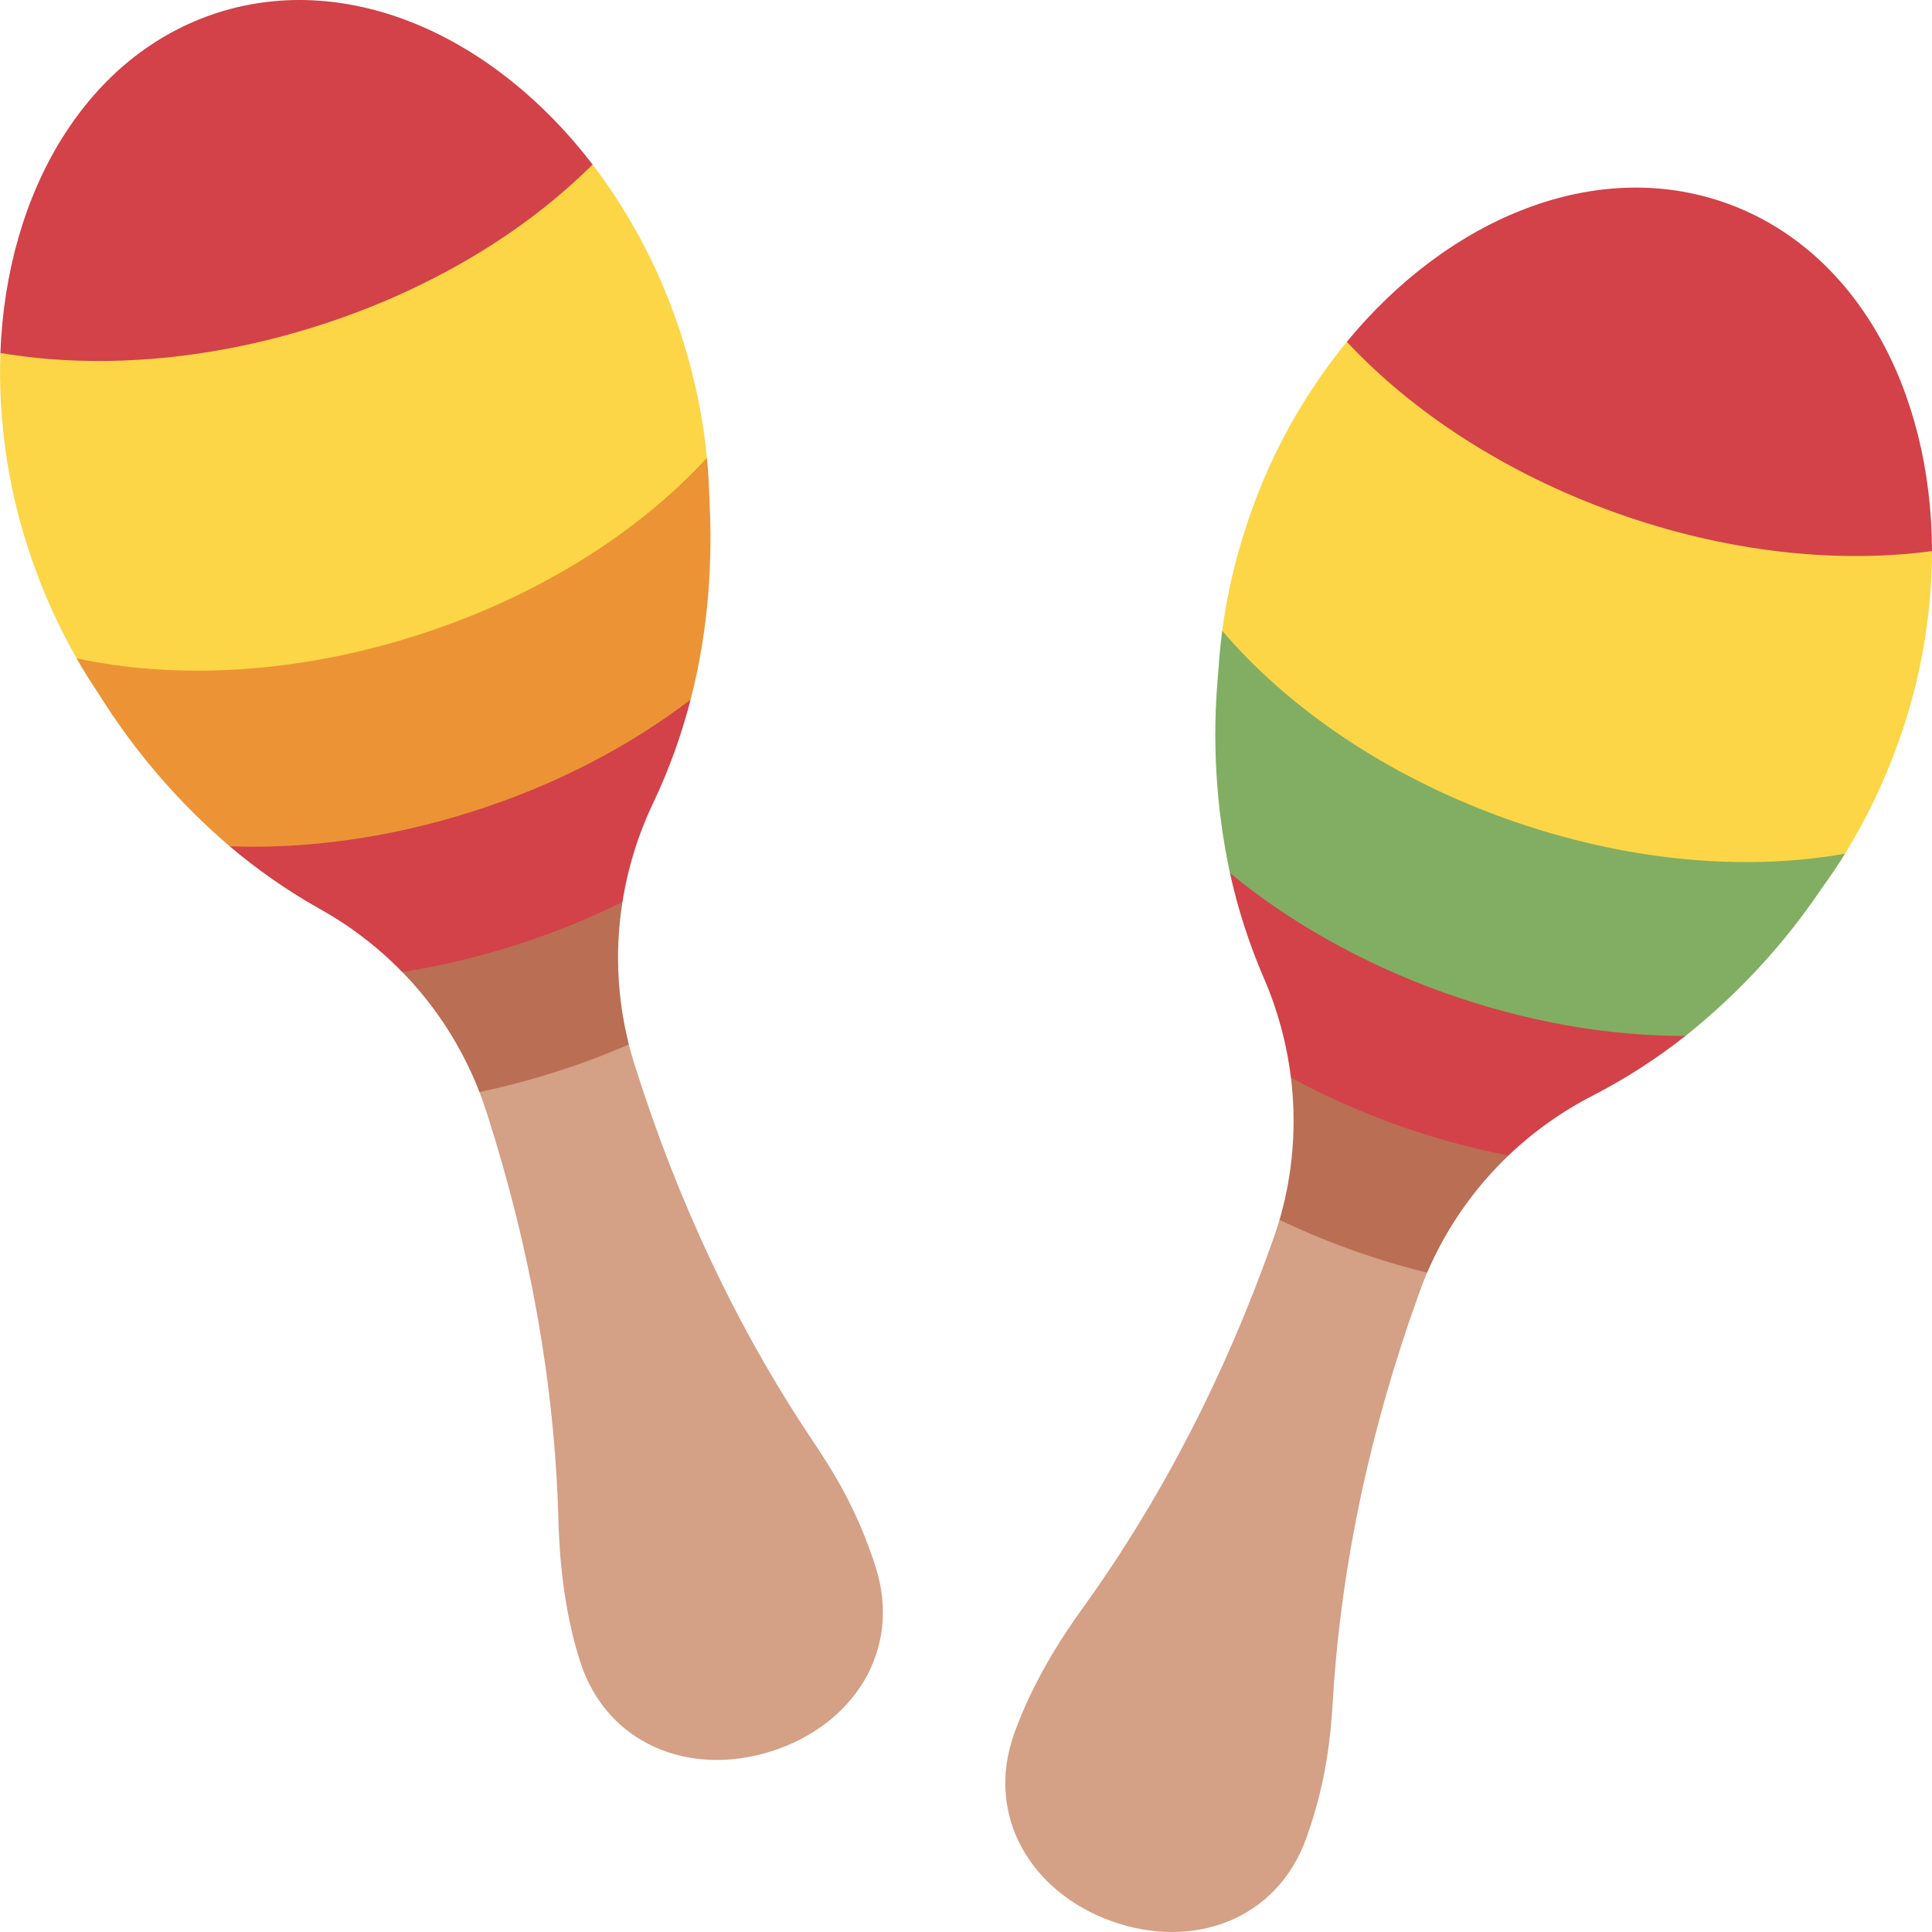
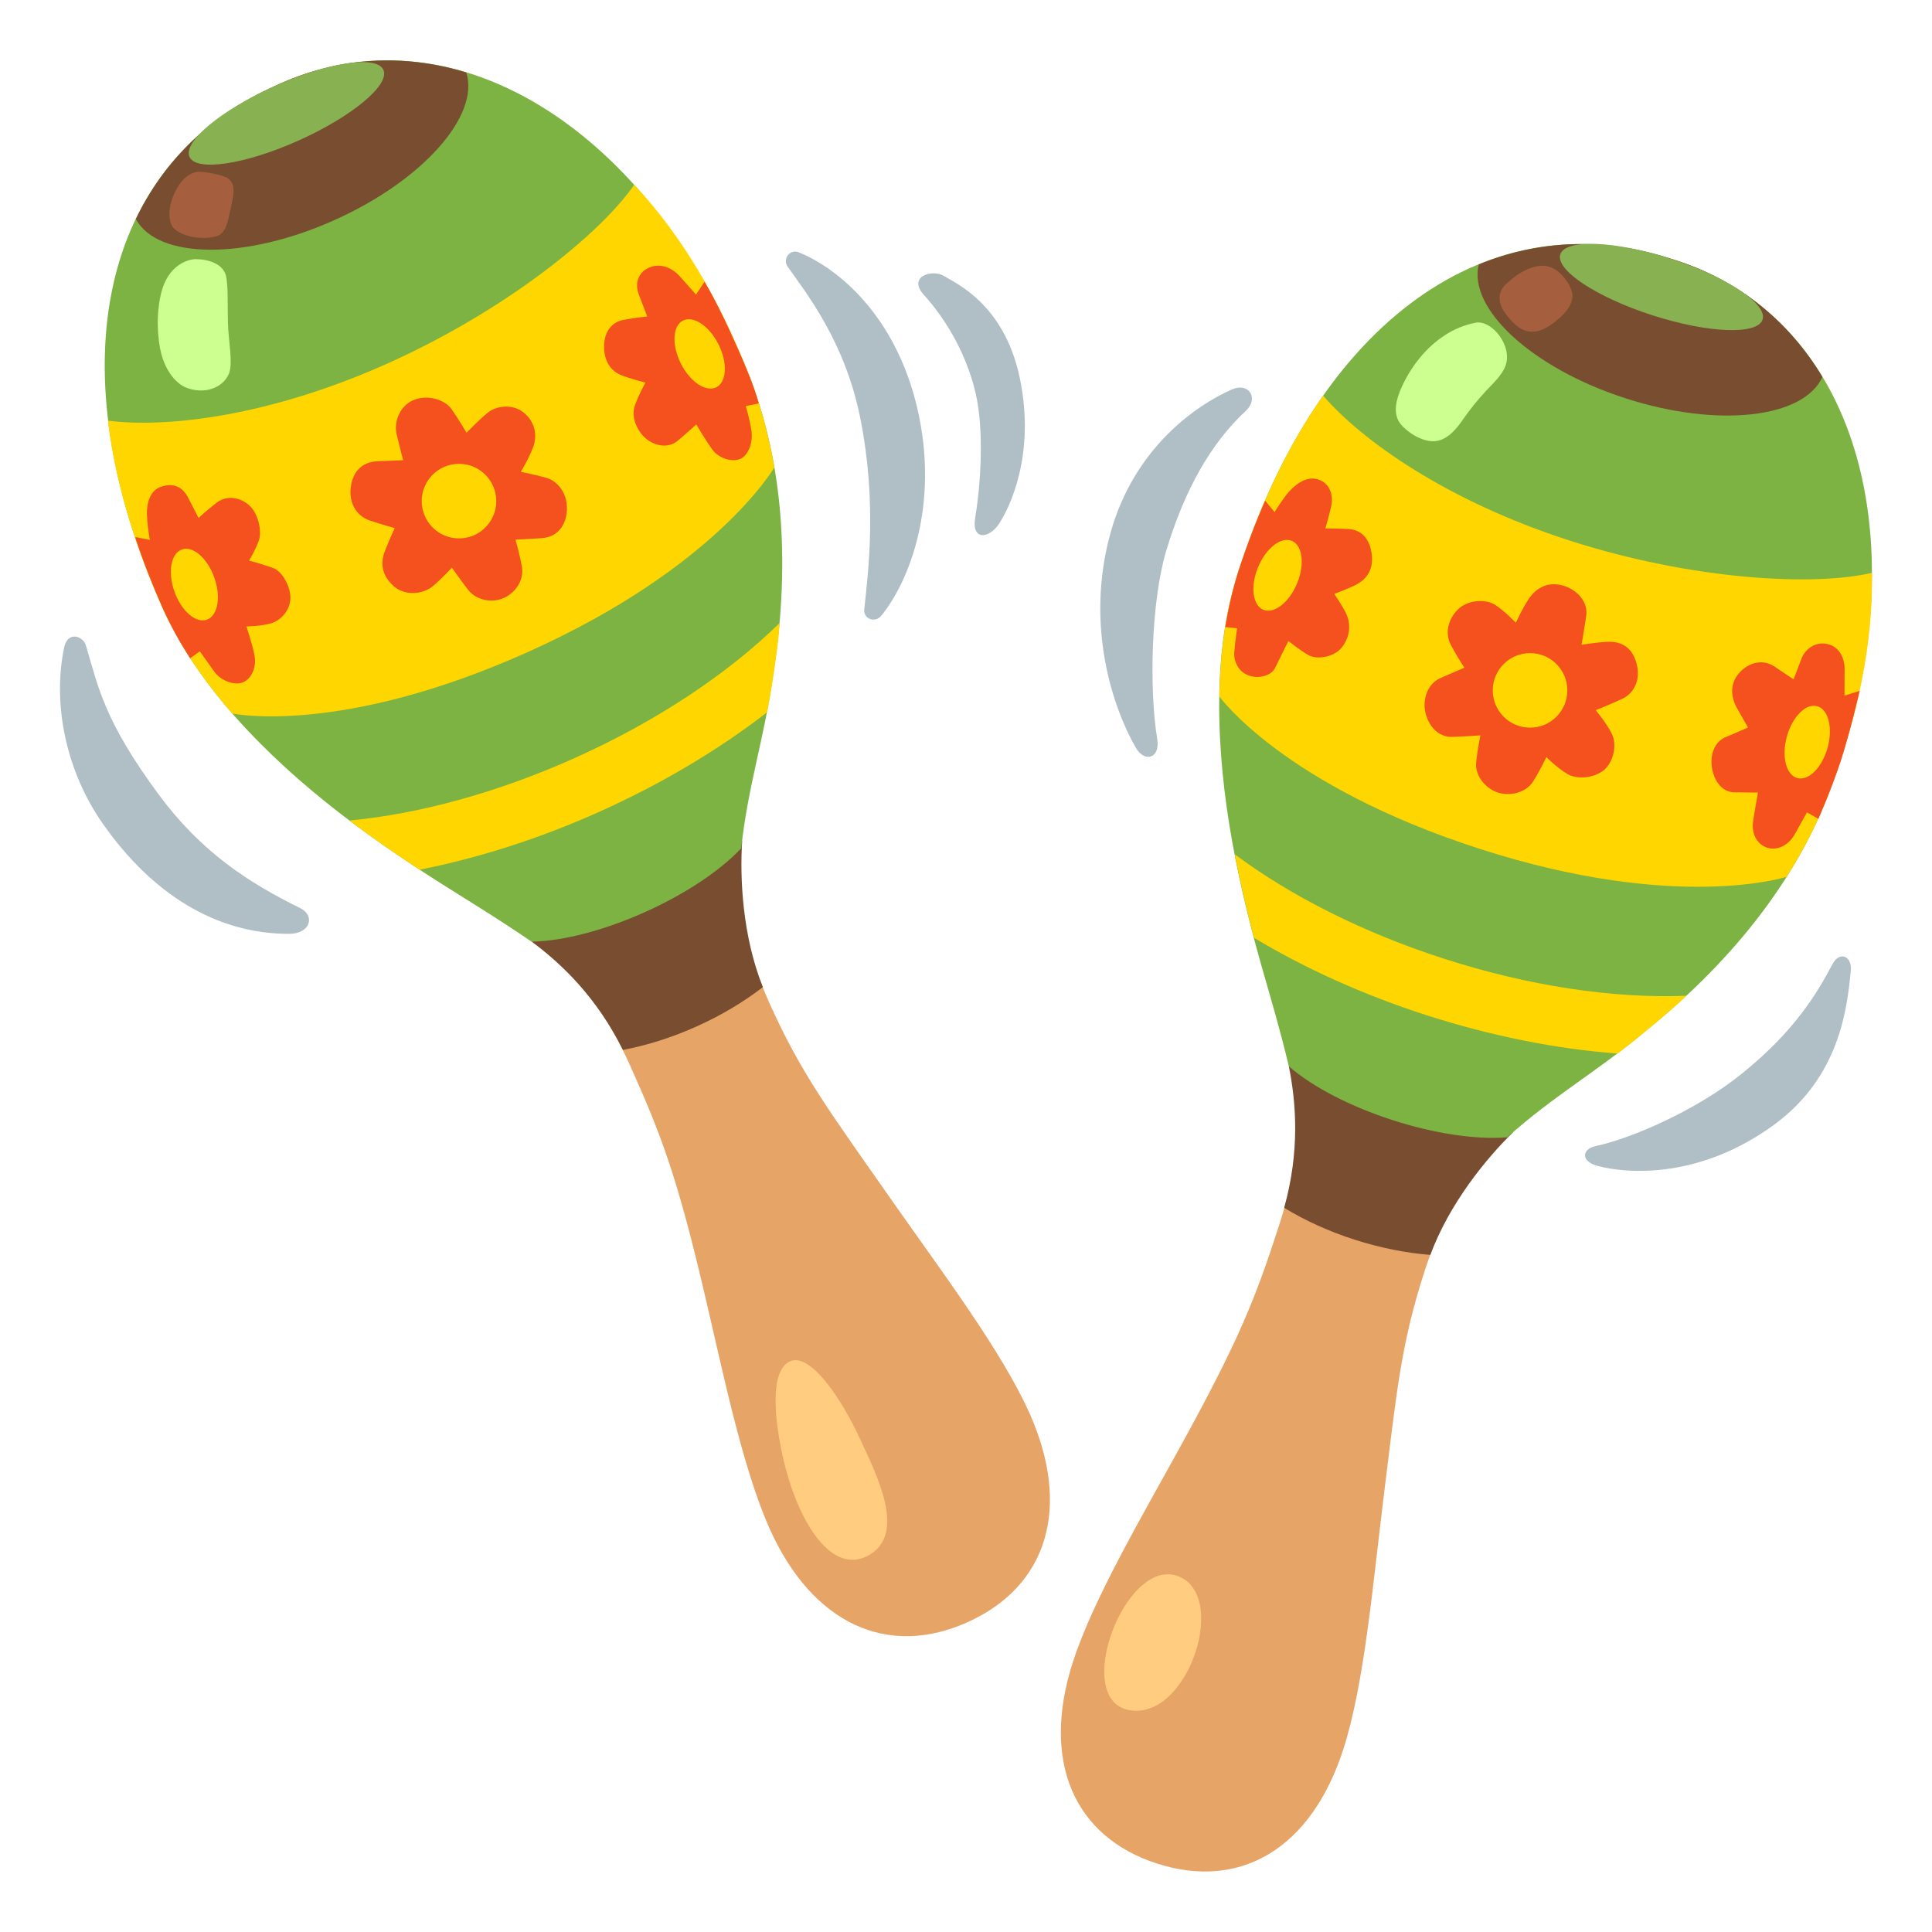
- <svg xmlns="http://www.w3.org/2000/svg" viewBox="0 0 36 36">
-   <defs>
-     <clipPath id="a" clipPathUnits="userSpaceOnUse">
-       <path d="M-35.367 13.848h36v-36h-36Z" />
-     </clipPath>
-     <clipPath id="b" clipPathUnits="userSpaceOnUse">
-       <path d="M-24.343 34.246h36v-36h-36Z" />
-     </clipPath>
-     <clipPath id="c" clipPathUnits="userSpaceOnUse">
-       <path d="M-36 10.269H0v-36h-36Z" />
-     </clipPath>
-     <clipPath id="d" clipPathUnits="userSpaceOnUse">
-       <path d="M-34.38 15.907h36v-36h-36Z" />
-     </clipPath>
-     <clipPath id="e" clipPathUnits="userSpaceOnUse">
-       <path d="M-31.406 19.303h36v-36h-36Z" />
-     </clipPath>
-     <clipPath id="f" clipPathUnits="userSpaceOnUse">
-       <path d="M-28.11 21.53h36v-36h-36Z" />
-     </clipPath>
-     <clipPath id="g" clipPathUnits="userSpaceOnUse">
-       <path d="M-12.71 6.294h36v-36h-36Z" />
-     </clipPath>
-     <clipPath id="h" clipPathUnits="userSpaceOnUse">
-       <path d="M-16.316 29.198h36v-36h-36Z" />
-     </clipPath>
-     <clipPath id="i" clipPathUnits="userSpaceOnUse">
-       <path d="M-11.042 3.065h36v-36h-36Z" />
-     </clipPath>
-     <clipPath id="j" clipPathUnits="userSpaceOnUse">
-       <path d="M-13.173 8.53h36v-36h-36Z" />
-     </clipPath>
-     <clipPath id="k" clipPathUnits="userSpaceOnUse">
-       <path d="M-12.869 13.034h36v-36h-36Z" />
-     </clipPath>
-     <clipPath id="l" clipPathUnits="userSpaceOnUse">
-       <path d="M-11.599 16.805h36v-36h-36Z" />
-     </clipPath>
-   </defs>
-   <path fill="#fcd646" d="M0 0a10.926 10.926 0 0 0-.987-2.058l-.001-.001c-1.379-1.093-5.157-1.888-7.379-1.093-2.222.794-4 3-4.227 5.246.098.732.276 1.477.54 2.217a10.562 10.562 0 0 0 1.783 3.168c1.904-.631 3.847.105 5.904-.631 2.058-.736 3-2 5-3.269A10.622 10.622 0 0 0 0 0" clip-path="url(#a)" transform="matrix(1 0 0 -1 35.367 13.848)" />
-   <path fill="#d4a086" d="M0 0c-.55-1.538-2.122-2.092-3.626-1.554-1.502.537-2.368 1.963-1.818 3.501.348.972.898 1.811 1.275 2.334 1.491 2.067 2.65 4.354 3.508 6.755l.036.101c.045.125.086.251.123.378 1.159.731 1.691.898 2.159.731.468-.168 0 0 .592-1.715a6.6 6.6 0 0 1-.145-.37l-.036-.101C1.209 7.659.654 5.156.496 2.612.456 1.969.394 1.102 0 0" clip-path="url(#b)" transform="matrix(1 0 0 -1 24.343 34.246)" />
-   <path fill="#d24248" d="M0 0c-1.778-.237-3.836-.021-5.895.715-2.056.736-3.785 1.875-5.009 3.185 1.922 2.334 4.664 3.444 7.073 2.583C-1.422 5.621-.007 3.024 0 0" clip-path="url(#c)" transform="matrix(1 0 0 -1 36 10.269)" />
-   <path fill="#82ae63" d="M0 0a10.36 10.36 0 0 0-.431-.64 12.303 12.303 0 0 0-2.543-2.757c-1.406-.696-3.867-.247-5.406.304-1.538.55-2 1-3.082 2.732a12.312 12.312 0 0 0-.217 3.745c.015.255.039.511.073.769C-10.373 2.709-8.535 1.445-6.314.65-4.091-.145-1.869-.333 0 0" clip-path="url(#d)" transform="matrix(1 0 0 -1 34.38 15.907)" />
-   <path fill="#d24248" d="M0 0a10.735 10.735 0 0 0-1.724-1.11 6.727 6.727 0 0 1-1.573-1.117c-2.109 0-1.41-.72-2.109-.47-.697.25-1.013.987-1.946 1.92a6.698 6.698 0 0 1-.507 1.861 10.78 10.78 0 0 0-.629 1.952c1.096-.904 2.45-1.679 3.989-2.229C-2.961.256-1.422-.003 0 0" clip-path="url(#e)" transform="matrix(1 0 0 -1 31.406 19.303)" />
-   <path fill="#ba6e54" d="M0 0a6.63 6.63 0 0 1-1.517-2.184 14.314 14.314 0 0 0-2.751.984c.252.865.32 1.766.213 2.651.614-.334 1.274-.63 1.971-.88C-1.385.321-.688.132 0 0" clip-path="url(#f)" transform="matrix(1 0 0 -1 28.11 21.53)" />
-   <path fill="#fcd646" d="M0 0c.239-.75.391-1.499.463-2.235v-.001C.029-3.942-2.492-6.865-4.741-7.581c-2.248-.716-5-.041-6.542 1.608a10.935 10.935 0 0 0-.916 2.091 10.586 10.586 0 0 0-.504 3.599c1.897.653 2.996 2.416 5.077 3.079 2.083.663 3.599.229 5.958.433A10.592 10.592 0 0 0 0 0" clip-path="url(#g)" transform="matrix(1 0 0 -1 12.71 6.294)" />
-   <path fill="#d4a086" d="M0 0c.496-1.557-.419-2.95-1.94-3.434s-3.074.124-3.569 1.681C-5.822-.77-5.893.23-5.911.875c-.068 2.548-.534 5.069-1.307 7.499l-.033.102c-.04.127-.084.252-.132.375.478 1.284.8 1.739 1.273 1.89.474.151 0 0 1.511-1.003.033-.129.069-.256.109-.383l.033-.103c.773-2.429 1.85-4.756 3.267-6.875C-.832 1.841-.355 1.115 0 0" clip-path="url(#h)" transform="matrix(1 0 0 -1 16.316 29.198)" />
-   <path fill="#d24248" d="M0 0c-1.27-1.267-3.037-2.343-5.12-3.006-2.082-.663-4.147-.806-5.915-.506.113 3.022 1.62 5.567 4.057 6.343C-4.54 3.607-1.84 2.4 0 0" clip-path="url(#i)" transform="matrix(1 0 0 -1 11.042 3.065)" />
-   <path fill="#ec9435" d="M0 0c.024-.258.04-.516.046-.77.059-1.085 0-2.378-.35-3.734C-1-5.911-3.229-7.046-4.786-7.542c-1.557-.495-2.197-.417-4.109.304a12.287 12.287 0 0 0-2.443 2.845c-.143.212-.279.43-.409.656 1.857-.4 4.084-.291 6.332.425C-3.165-2.596-1.284-1.398 0 0" clip-path="url(#j)" transform="matrix(1 0 0 -1 13.173 8.53)" />
-   <path fill="#d24248" d="M0 0a10.72 10.72 0 0 0-.698-1.928A6.694 6.694 0 0 1-1.27-3.77c-1.677-1.279-.686-1.428-1.393-1.653-.705-.224-1.404.171-2.712.347a6.693 6.693 0 0 1-1.531 1.172c-.624.35-1.184.747-1.684 1.17 1.42-.054 2.966.151 4.523.647C-2.51-1.592-1.129-.865 0 0" clip-path="url(#k)" transform="matrix(1 0 0 -1 12.869 13.035)" />
-   <path fill="#ba6e54" d="M0 0a6.594 6.594 0 0 1 .119-2.656 13.854 13.854 0 0 0-1.371-.514 14.2 14.2 0 0 0-1.414-.373 6.617 6.617 0 0 1-1.438 2.237c.691.107 1.395.272 2.101.497C-1.296-.584-.627-.312 0 0" clip-path="url(#l)" transform="matrix(1 0 0 -1 11.599 16.805)" />
+ <svg xmlns="http://www.w3.org/2000/svg" version="1.1" id="Layer_3" x="0px" y="0px" viewBox="0 0 128 128" style="enable-background:new 0 0 128 128;" xml:space="preserve">
+   <g>
+     <path style="fill:#E6A467;" d="M85.87,74.39c0.04,1.89-0.24,4.05-1.1,6.71c-1.59,4.93-2.67,7.61-6.3,14.25   c-2.69,4.92-6.02,10.52-7.39,14.77c-2.12,6.58,0.08,11.58,5.59,13.35c5.51,1.77,10.21-1,12.33-7.58   c1.37-4.25,1.94-10.74,2.62-16.31c0.93-7.51,1.18-10.46,2.77-15.39c0.72-2.22,1.63-4.02,2.63-5.51L85.87,74.39z" />
+     <path style="fill:#E6A467;" d="M68.19,93.59c-1.83-4.07-5.75-9.28-8.97-13.87c-4.34-6.2-6.13-8.56-8.25-13.28   c-0.76-1.69-1.24-3.25-1.54-4.72l-10.29,4.4c0.91,1.18,1.78,2.62,2.6,4.46c2.12,4.72,3.12,7.44,4.86,14.8   c1.29,5.46,2.57,11.84,4.4,15.92c2.83,6.3,7.82,8.55,13.09,6.18C69.38,105.11,71.02,99.89,68.19,93.59z" />
+     <path style="fill:#784D30;" d="M49.17,55.72c-0.16,2.48,0.02,6.29,1.37,9.68c-1.24,0.96-2.73,1.86-4.4,2.61   c-1.67,0.75-3.33,1.26-4.87,1.55c-1.73-3.47-4.04-5.69-6.04-7.17C36.69,60.83,47.05,55.78,49.17,55.72z" />
+     <path style="fill:#7CB342;" d="M49.47,24.47c2.63,6.43,2.82,13.58,1.73,20.37c-0.54,3.98-1.66,7.27-2.09,11.36   c-3,3.18-9.53,6.1-13.89,6.19c-2.19-1.5-3.42-2.23-5.94-3.82l0,0c-5.28-3.34-10.4-7.13-14.44-11.94c-1.6-1.92-3-4.01-4.04-6.29   C3.6,24.28,6.7,10.87,18.18,5.71C29.91,0.17,43.03,8.49,49.47,24.47z" />
+     <path style="fill:#784D30;" d="M30.89,4.8c0.92,2.85-2.88,7.16-8.73,9.78c-5.92,2.66-11.73,2.6-13.16-0.07   c1.86-3.87,4.95-6.89,9.18-8.79C22.36,3.74,26.72,3.53,30.89,4.8z" />
+     <path style="fill:#FFD600;" d="M27.8,57.62c-1.58-1.03-3.14-2.11-4.65-3.26c4.64-0.43,9.87-1.87,14.93-4.14   c5.35-2.4,10.1-5.54,13.57-8.94c-0.07,1.57-0.65,5.11-0.83,5.91c-3.22,2.5-7.03,4.76-11.13,6.6C35.77,55.55,31.7,56.85,27.8,57.62z   " />
+     <ellipse transform="matrix(0.9123 -0.4095 0.4095 0.9123 -1.4122 8.4323)" style="fill:#88B151;" cx="18.98" cy="7.51" rx="7.04" ry="1.97" />
+     <path style="fill:#FFD600;" d="M7.15,27.87c3.9,0.5,10.73-0.29,18.55-3.8c7.8-3.5,14.08-8.58,16.32-11.83   c3.2,3.41,5.61,7.64,7.45,12.22c0.86,2.11,1.45,4.29,1.83,6.51c0,0-3.81,6.61-16.31,12.22s-19.6,4.08-19.6,4.08   c-0.19-0.21-0.38-0.43-0.56-0.65c-1.6-1.92-3-4.01-4.04-6.29C8.95,36.19,7.64,31.99,7.15,27.87z" />
+     <path style="fill:#F4511E;" d="M25.01,30.56c0.84-0.03,1.7-0.07,1.7-0.07s-0.18-0.67-0.42-1.66s0.29-1.96,1.05-2.3   c0.92-0.42,2.12-0.08,2.58,0.58c0.46,0.66,0.99,1.56,0.99,1.56s0.78-0.81,1.38-1.31c0.6-0.5,1.64-0.58,2.32-0.09   c0.68,0.49,1.1,1.39,0.68,2.44c-0.33,0.83-0.79,1.55-0.79,1.55s1.29,0.26,1.82,0.44c0.54,0.19,1.27,0.87,1.24,2.05   c-0.02,0.86-0.48,1.81-1.64,1.9c-0.77,0.06-1.77,0.1-1.77,0.1s0.26,0.88,0.42,1.76c0.16,0.88-0.33,1.59-0.95,1.98   c-0.8,0.51-2,0.37-2.62-0.43c-0.48-0.62-1.06-1.45-1.06-1.45s-0.73,0.78-1.23,1.2c-0.73,0.62-1.93,0.65-2.63,0.02   c-0.58-0.52-0.97-1.26-0.6-2.26c0.26-0.7,0.67-1.58,0.67-1.58s-0.89-0.25-1.66-0.51c-0.94-0.32-1.4-1.25-1.24-2.27   C23.4,31.22,24,30.6,25.01,30.56z" />
+     <path style="fill:#F4511E;" d="M8.96,35.61C8.98,35.6,9,35.59,9.03,35.59l0.9,0.18c0,0-0.14-0.66-0.19-1.6s0.27-1.68,0.87-1.9   c0.88-0.32,1.48-0.01,1.84,0.68s0.71,1.37,0.71,1.37s0.5-0.49,1.2-1.02c0.7-0.53,1.61-0.35,2.21,0.24c0.52,0.5,0.8,1.62,0.58,2.26   s-0.65,1.34-0.65,1.34s0.97,0.26,1.59,0.49c0.62,0.23,1.15,1.22,1.15,1.97c0,0.8-0.6,1.5-1.29,1.7c-0.7,0.2-1.63,0.2-1.63,0.2   s0.38,1.1,0.54,1.91s-0.22,1.58-0.77,1.8c-0.55,0.22-1.46-0.1-1.9-0.72s-0.95-1.34-0.95-1.34s-0.63,0.45-0.64,0.46   c-0.68-1.04-1.28-2.13-1.8-3.27C10.09,38.73,9.47,37.15,8.96,35.61z" />
+     <path style="fill:#F4511E;" d="M46.68,18.66l-0.57,0.86c0,0-0.38-0.45-1.07-1.21c-0.69-0.76-1.55-0.88-2.21-0.49   c-0.49,0.28-0.81,0.92-0.5,1.71c0.27,0.69,0.55,1.44,0.55,1.44s-0.74,0.07-1.56,0.22c-0.83,0.15-1.23,0.81-1.29,1.56   c-0.06,0.79,0.19,1.74,1.14,2.11c0.61,0.24,1.59,0.49,1.59,0.49s-0.44,0.79-0.7,1.52c-0.26,0.73,0.12,1.61,0.65,2.11   c0.6,0.57,1.56,0.76,2.19,0.22c0.64-0.54,1.23-1.08,1.23-1.08s0.62,1.06,1.07,1.67c0.45,0.62,1.44,0.9,1.98,0.54   c0.46-0.31,0.72-1.11,0.6-1.83c-0.11-0.72-0.37-1.6-0.37-1.6s0.85-0.16,0.86-0.17c-0.33-1.2-0.84-2.38-1.34-3.52   C48.23,21.61,47.5,20.07,46.68,18.66z" />
+     <path style="fill:#CCFF90;" d="M14.97,18.27c0.16,0.66,0.1,2.07,0.13,3.08c0.03,1.22,0.35,2.72,0.07,3.4   c-0.35,0.86-1.47,1.4-2.73,0.97c-0.95-0.32-1.53-1.42-1.75-2.26c-0.26-0.99-0.37-2.64,0-4.09c0.45-1.78,1.73-2.21,2.3-2.2   C13.86,17.18,14.78,17.5,14.97,18.27z" />
+     <path style="fill:#A65F3E;" d="M15.1,11.81c0.44,0.37,0.47,0.77,0.21,1.87c-0.19,0.79-0.26,1.73-0.92,1.95   c-1.03,0.35-2.65-0.02-3-0.68c-0.32-0.61-0.13-1.51,0.16-2.13c0.42-0.91,0.9-1.28,1.4-1.41C13.4,11.29,14.88,11.63,15.1,11.81z" />
+     <circle style="fill:#FFD600;" cx="30.41" cy="33.2" r="2.47" />
+     <ellipse transform="matrix(0.9419 -0.3358 0.3358 0.9419 -12.2594 6.5749)" style="fill:#FFD600;" cx="12.88" cy="38.73" rx="1.4" ry="2.47" />
+     <ellipse transform="matrix(0.8949 -0.4464 0.4464 0.8949 -5.5922 23.1529)" style="fill:#FFD600;" cx="46.35" cy="23.45" rx="1.4" ry="2.47" />
+     <path style="fill:#784D30;" d="M100.23,75.03c-1.78,1.74-4.19,4.69-5.47,8.11c-1.56-0.12-3.27-0.45-5.02-1.01   c-1.74-0.56-3.32-1.29-4.66-2.11c1.04-3.74,0.8-6.93,0.31-9.37C87.53,70.47,98.61,73.66,100.23,75.03z" />
+     <path style="fill:#7CB342;" d="M121.37,52.02c-2.36,6.54-7,11.98-12.35,16.29c-3.07,2.59-6.1,4.29-9.16,7.04   c-4.36,0.35-11.17-1.85-14.47-4.7c-0.62-2.58-1.04-3.95-1.86-6.82l0,0c-1.69-6.02-2.95-12.26-2.73-18.54   c0.09-2.5,0.46-4.99,1.22-7.38c5.4-16.76,16.68-24.64,28.66-20.78C123.11,20.88,127.29,35.84,121.37,52.02z" />
+     <path style="fill:#784D30;" d="M120.74,24.97c-1.23,2.74-6.94,3.39-13.04,1.42c-6.17-1.99-10.45-5.92-9.73-8.87   c3.97-1.63,8.29-1.81,12.71-0.38C115.11,18.47,118.49,21.24,120.74,24.97z" />
+     <path style="fill:#FFD600;" d="M83.08,62.13c-0.48-1.83-0.92-3.67-1.27-5.53c3.73,2.79,8.58,5.22,13.87,6.92   c5.58,1.8,11.21,2.65,16.06,2.45c-0.88,0.81-1.78,1.6-2.71,2.35c-0.62,0.53-1.24,1.01-1.86,1.48c-4.07-0.3-8.41-1.17-12.69-2.55   C90.38,65.93,86.49,64.18,83.08,62.13z" />
+     <ellipse transform="matrix(0.3067 -0.9518 0.9518 0.3067 58.2197 117.9555)" style="fill:#88B151;" cx="110.08" cy="19.01" rx="1.97" ry="7.04" />
+     <path style="fill:#FFD600;" d="M87.66,26.21c2.57,2.98,8.17,6.97,16.32,9.6c8.13,2.62,16.21,3.05,20.04,2.14   c0.09,4.68-0.95,9.43-2.65,14.07c-0.77,2.14-1.79,4.16-3,6.07c0,0-7.25,2.36-20.3-1.84S80.79,46.15,80.79,46.15   c0-0.29,0.01-0.57,0.02-0.86c0.09-2.5,0.46-4.99,1.22-7.38C83.42,33.6,85.27,29.59,87.66,26.21z" />
+     <path style="fill:#F4511E;" d="M99.05,40.07c0.65,0.42,1.38,1.19,1.38,1.19s0.45-0.99,0.86-1.59c0.61-0.91,1.55-1.2,2.58-0.76   c0.69,0.3,1.35,1,1.22,1.9c-0.14,0.95-0.31,1.91-0.31,1.91s1.18-0.2,1.86-0.2c0.68,0,1.57,0.28,1.83,1.64   c0.19,0.97-0.26,1.78-0.94,2.11c-0.68,0.33-1.81,0.78-1.81,0.78s0.71,0.85,1.06,1.55c0.35,0.7,0.15,1.72-0.38,2.29   c-0.61,0.65-1.88,0.8-2.57,0.38c-0.69-0.41-1.38-1.11-1.38-1.11s-0.36,0.78-0.86,1.59c-0.5,0.81-1.64,1.04-2.46,0.72   c-0.74-0.29-1.41-1.09-1.33-1.94c0.08-0.85,0.28-1.81,0.28-1.81s-0.81,0.06-1.82,0.1c-1.01,0.04-1.59-0.75-1.8-1.52   c-0.24-0.85,0.06-1.97,0.96-2.37c0.78-0.35,1.6-0.69,1.6-0.69s-0.43-0.64-0.89-1.5c-0.46-0.86-0.12-1.81,0.48-2.38   C97.2,39.77,98.4,39.65,99.05,40.07z" />
+     <path style="fill:#F4511E;" d="M83.82,33.17c0.02,0.01,0.62,0.76,0.62,0.76s0.58-0.93,0.93-1.32c0.69-0.77,1.36-1.03,1.95-0.85   c0.84,0.26,1.02,1.13,0.88,1.76c-0.14,0.63-0.39,1.49-0.39,1.49s1.11,0.01,1.58,0.04c0.46,0.04,1.23,0.28,1.46,1.48   c0.18,0.92-0.1,1.7-0.92,2.16c-0.46,0.26-1.53,0.66-1.53,0.66s0.54,0.79,0.79,1.31s0.36,1.4-0.29,2.23   c-0.53,0.68-1.68,0.81-2.2,0.52s-1.34-0.94-1.34-0.94s-0.4,0.79-0.88,1.78c-0.27,0.56-1.27,0.82-2.02,0.37   c-0.56-0.34-0.72-1.02-0.69-1.36c0.06-0.76,0.19-1.63,0.19-1.63s-0.77-0.09-0.78-0.09c0.2-1.23,0.48-2.44,0.85-3.63   C82.57,36.24,83.17,34.66,83.82,33.17z" />
+     <path style="fill:#F4511E;" d="M123.21,45.77l-1.01,0.32l0.01-1.61c0.04-0.95-0.41-1.58-0.99-1.77c-1.01-0.32-1.66,0.42-1.84,0.86   c-0.17,0.44-0.55,1.44-0.55,1.44l-1.31-0.88c-0.8-0.49-1.69-0.21-2.28,0.44c-0.64,0.71-0.58,1.59-0.17,2.33l0.74,1.3   c0,0-0.96,0.42-1.53,0.66c-0.17,0.07-0.57,0.3-0.78,0.9c-0.35,1.02,0.15,2.65,1.33,2.73l1.64,0.02c0,0-0.24,1.32-0.33,1.96   s0.18,1.46,0.97,1.7c0.57,0.18,1.35-0.09,1.81-0.92c0.27-0.48,0.8-1.43,0.8-1.43l0.75,0.43c0,0,0.86-1.95,1.47-3.78   C122.6,48.42,123.21,45.77,123.21,45.77z" />
+     <path style="fill:#CCFF90;" d="M99.75,24.22c-0.23,0.64-0.83,1.17-1.29,1.67c-0.56,0.6-1.07,1.23-1.54,1.91   c-0.34,0.49-0.97,1.37-1.87,1.43c-0.84,0.06-1.85-0.62-2.26-1.14c-0.56-0.71-0.27-1.69,0.09-2.48c0.63-1.36,1.6-2.6,2.86-3.41   c0.61-0.4,1.3-0.68,2.02-0.82c0.6-0.11,1.2,0.36,1.55,0.82C99.74,22.77,99.99,23.53,99.75,24.22z" />
+     <path style="fill:#A65F3E;" d="M103.36,18.11c0.2,0.19,0.65,0.66,0.79,1.26s-0.29,1.21-0.72,1.6c-0.6,0.54-1.33,1.11-2.13,0.99   c-0.69-0.1-1.2-0.69-1.61-1.26c-0.23-0.32-0.67-1.17,0.08-1.87c0.5-0.46,1.06-0.89,1.72-1.1   C101.92,17.58,102.65,17.44,103.36,18.11z" />
+     <circle style="fill:#FFD600;" cx="101.37" cy="45.74" r="2.47" />
+     <ellipse transform="matrix(0.3812 -0.9245 0.9245 0.3812 17.1351 101.8341)" style="fill:#FFD600;" cx="84.64" cy="38.12" rx="2.47" ry="1.4" />
+     <ellipse transform="matrix(0.2676 -0.9635 0.9635 0.2676 40.316 151.3791)" style="fill:#FFD600;" cx="119.74" cy="49.17" rx="2.47" ry="1.4" />
+     <path style="fill:#B0BEC5;" d="M10.53,52.66c2.79,3.77,5.91,5.81,9.35,7.5c1.02,0.5,0.7,1.71-0.74,1.71   c-4.84,0-9.07-2.65-12.33-7.3c-2.39-3.41-3.36-7.84-2.56-11.67c0.23-1.12,1.26-0.76,1.44-0.14C6.53,45.59,6.92,47.78,10.53,52.66z" />
+     <path style="fill:#B0BEC5;" d="M60.79,27.12c1.44,6.28-0.52,11.37-2.41,13.68c-0.4,0.49-1.19,0.21-1.12-0.43   c0.25-2.39,0.87-7.02-0.27-12.7c-1.02-5.05-3.55-8.22-4.81-10.01c-0.35-0.5,0.15-1.17,0.72-0.95   C55.46,17.73,59.36,20.88,60.79,27.12z" />
+     <path style="fill:#B0BEC5;" d="M73.6,35.22c1.55-5.46,5.52-8.32,8.02-9.42c1.12-0.49,1.81,0.59,0.91,1.43   c-2.28,2.11-4.05,5.2-5.27,9.28c-1.02,3.41-1.12,9.3-0.59,12.45c0.21,1.26-0.82,1.62-1.43,0.56C73.81,47.04,71.82,41.5,73.6,35.22z   " />
+     <path style="fill:#B0BEC5;" d="M117.6,74.47c-4.93,3.64-9.74,3.31-11.73,2.78c-1.19-0.31-1.05-1.13-0.15-1.32   c2.36-0.5,6.71-2.38,9.71-4.82c3.4-2.75,4.88-5.16,5.97-7.22c0.49-0.92,1.3-0.54,1.22,0.4C122.38,66.84,121.87,71.31,117.6,74.47z" />
+     <path style="fill:#FFCC80;" d="M52.34,90.19c1.35-0.6,3.42,2.48,4.65,5.16c1.11,2.41,3.07,6.23,0.6,7.67s-4.77-2.17-5.74-6.57   C51.13,93.17,51.2,90.71,52.34,90.19z" />
+     <path style="fill:#FFCC80;" d="M77.98,104.4c3.48,1.18,0.77,9.54-3.12,8.91S74.5,103.22,77.98,104.4z" />
+     <path style="fill:#B0BEC5;" d="M67.56,25.03c-1.03-4.9-4.26-6.27-5.01-6.74c-0.75-0.48-2.47,0.01-1.33,1.26   c1.12,1.23,2.71,3.5,3.41,6.46c0.59,2.5,0.34,6.14-0.02,8.29c-0.26,1.55,0.93,1.39,1.58,0.4C66.84,33.71,68.64,30.19,67.56,25.03z" />
+   </g>
</svg>
